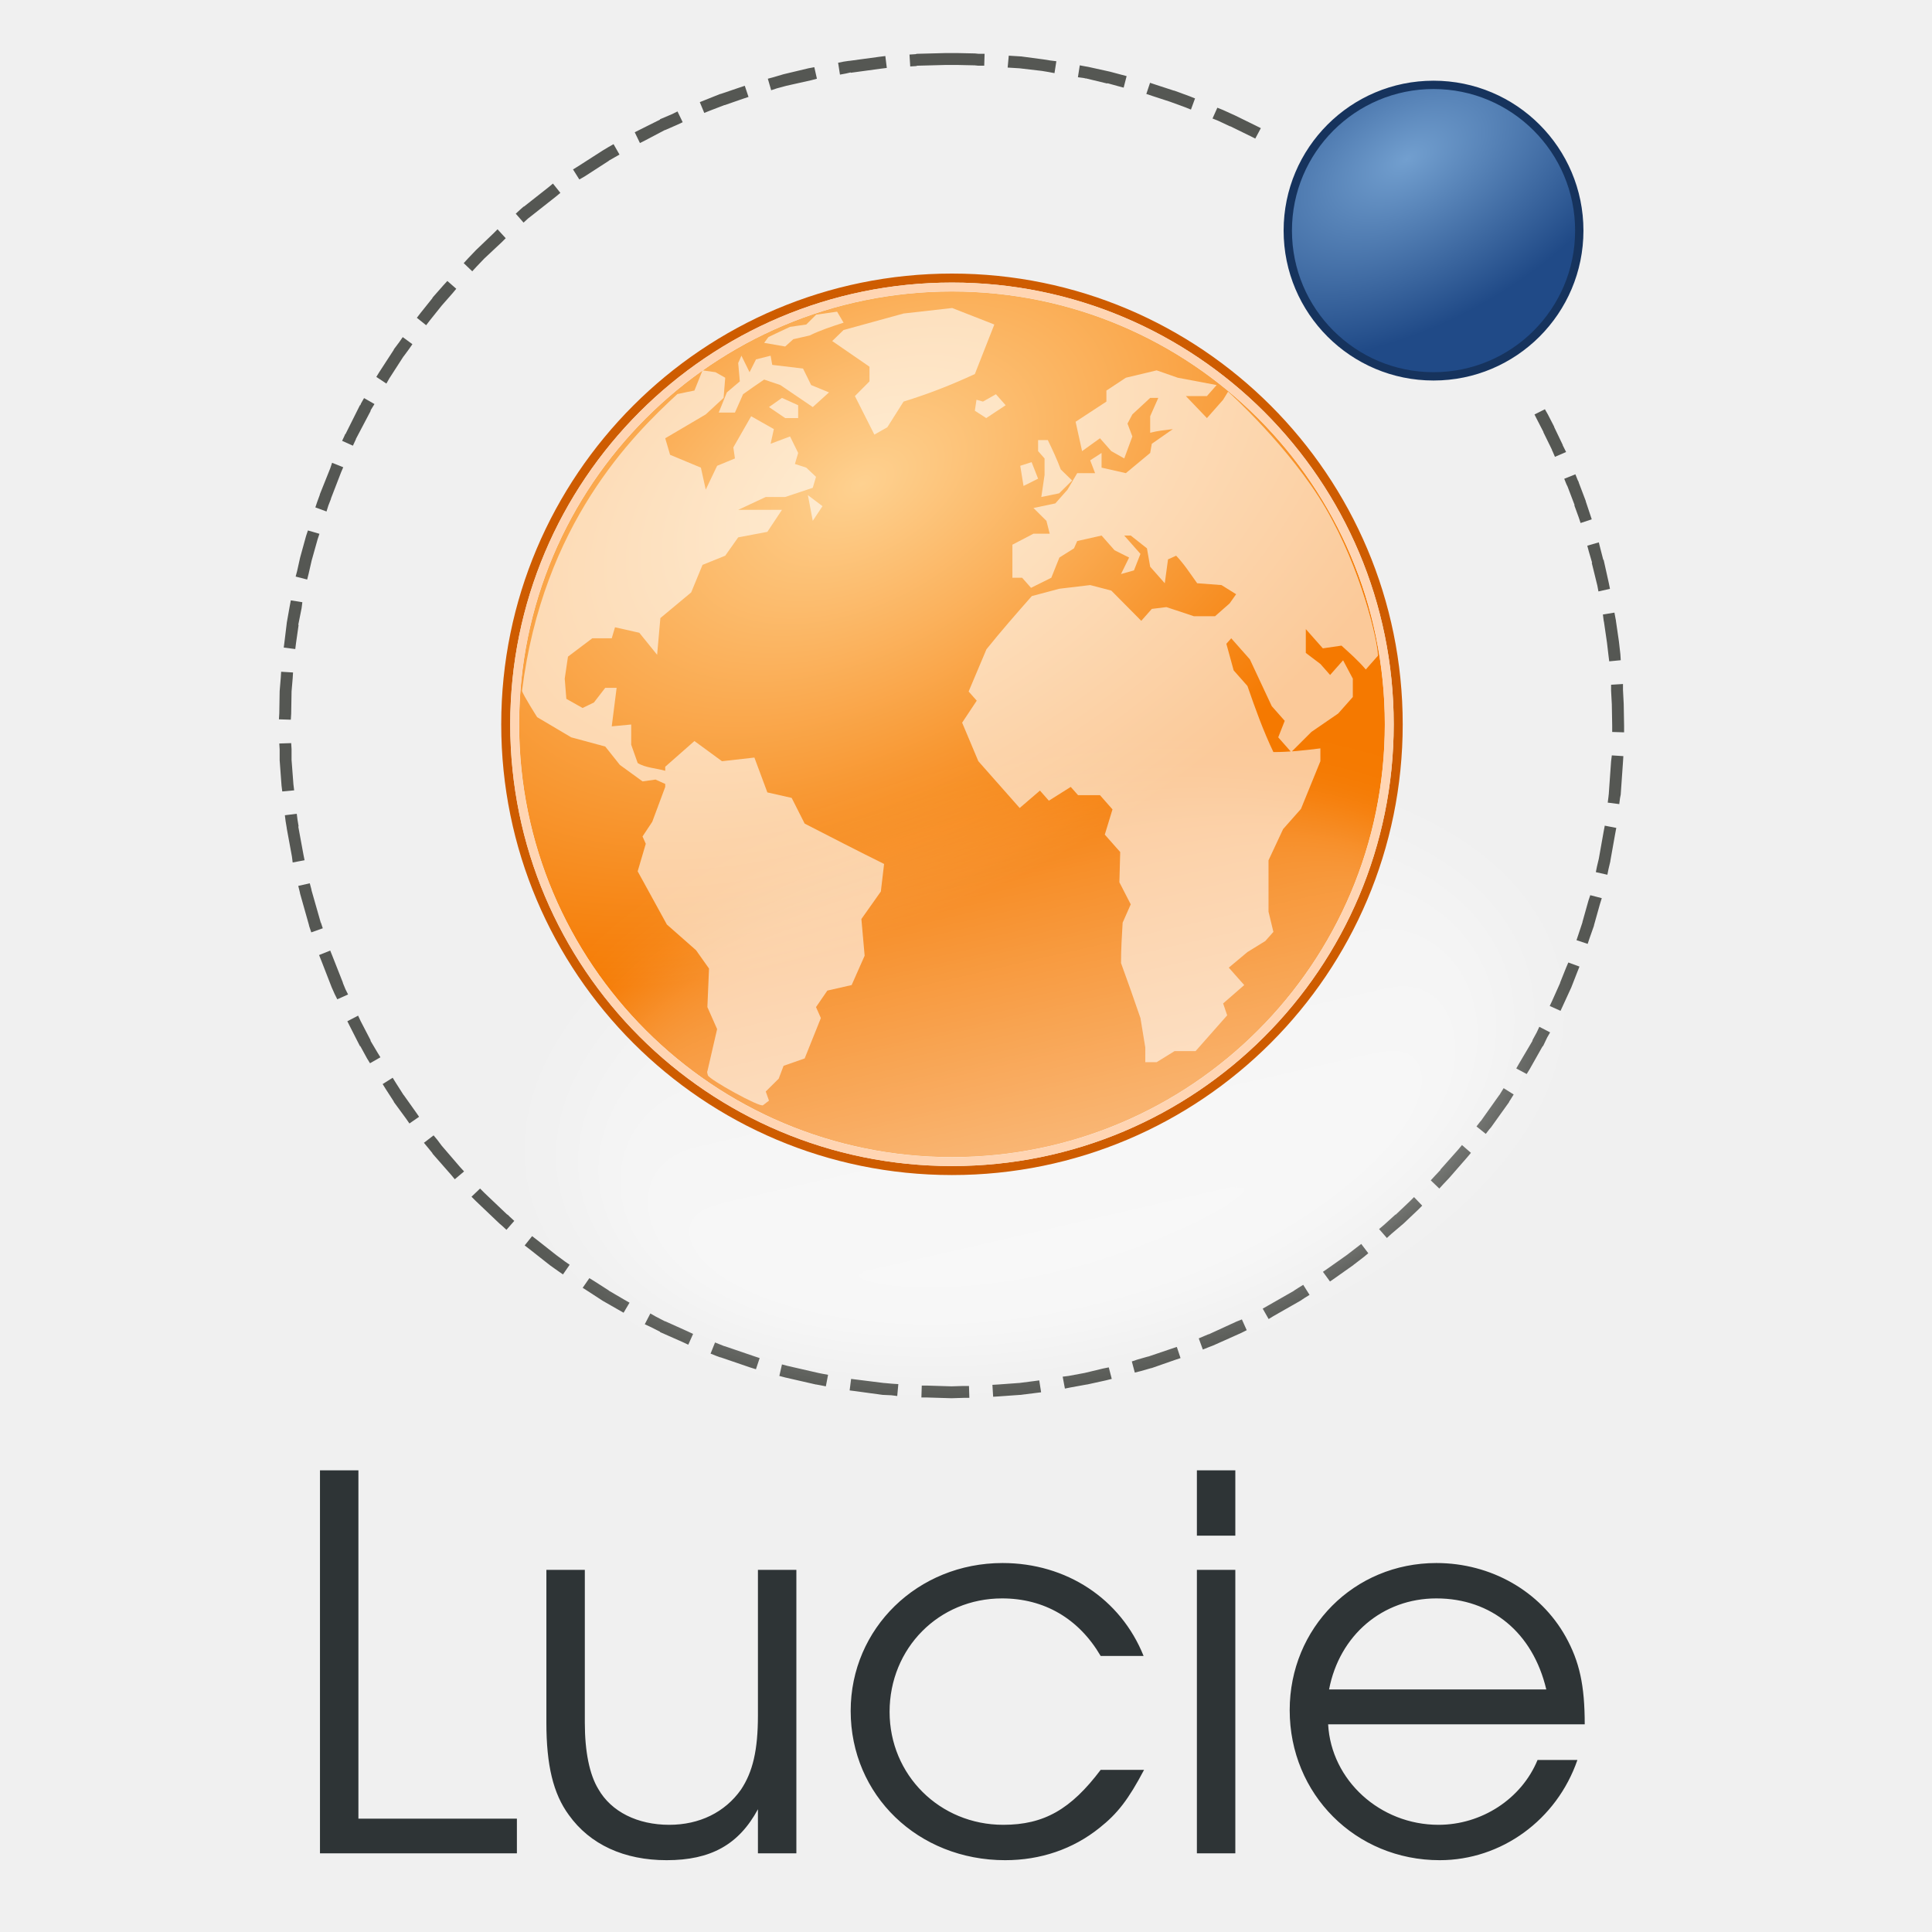
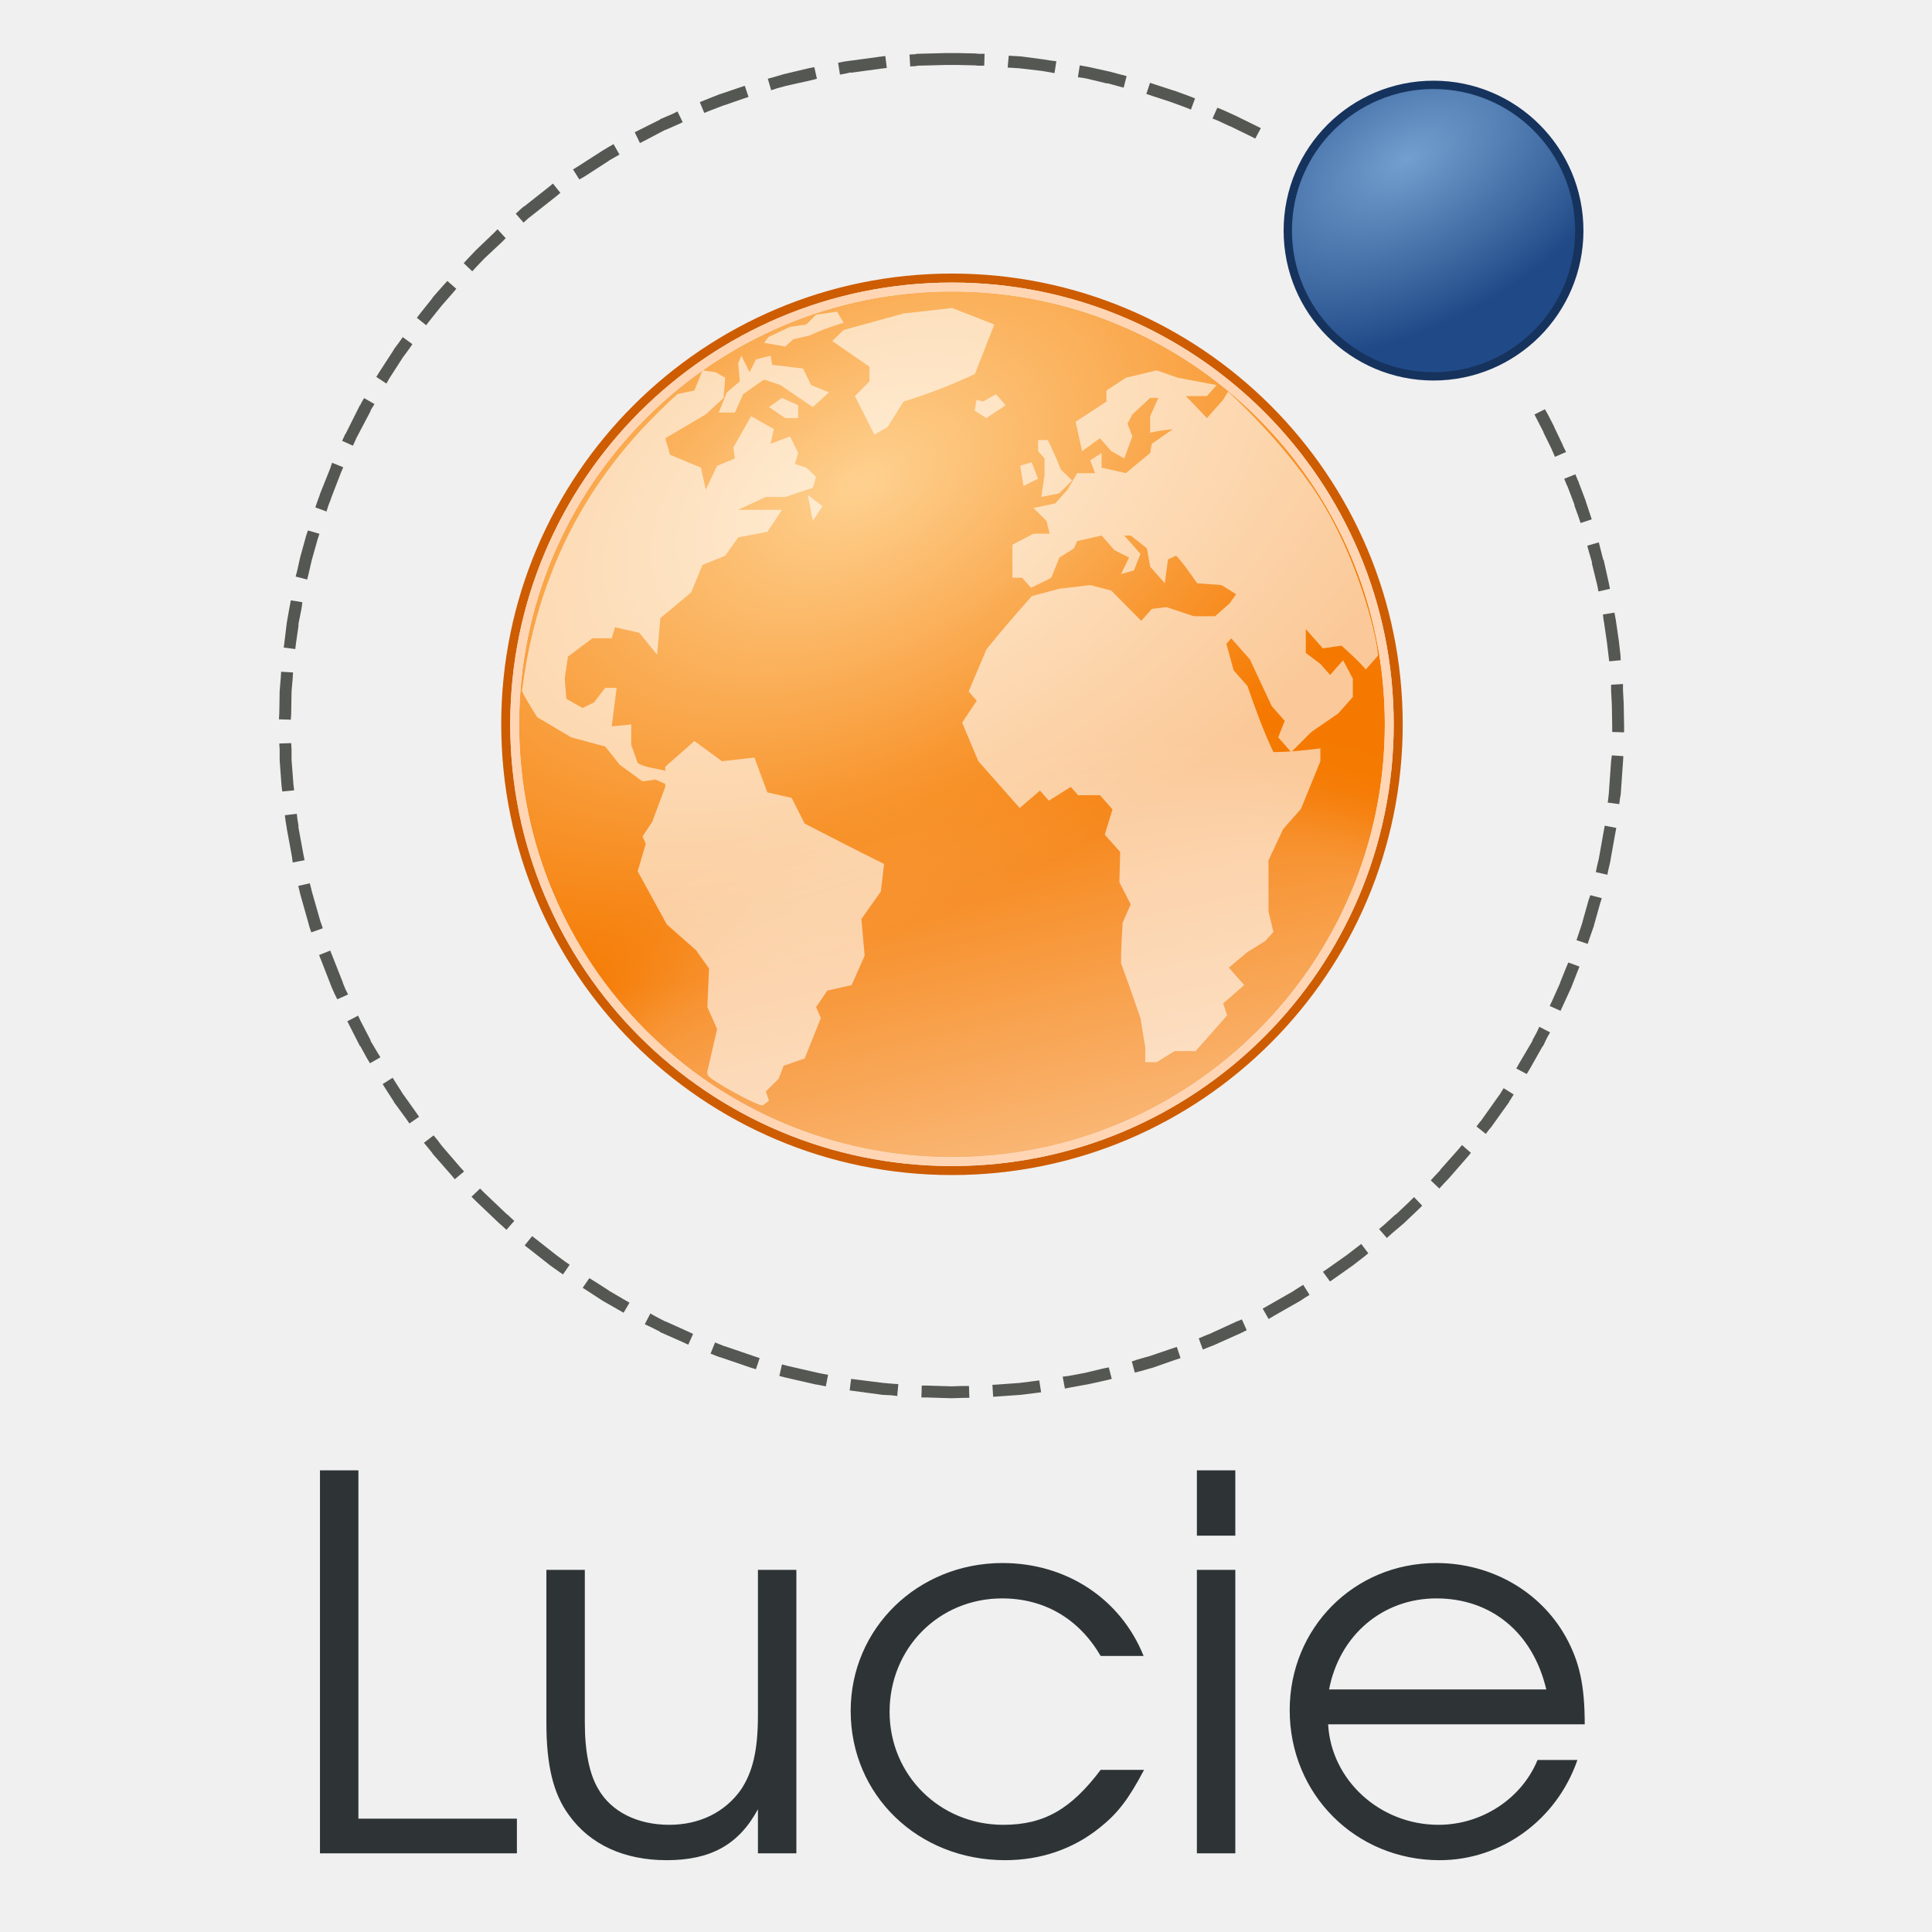
<svg xmlns="http://www.w3.org/2000/svg" xmlns:xlink="http://www.w3.org/1999/xlink" width="128" height="128" id="svg2" version="1.0">
  <defs id="defs4">
    <linearGradient id="linearGradient5967">
      <stop style="stop-color:#729fcf;stop-opacity:1" offset="0" id="stop5969" />
      <stop style="stop-color:#204a87;stop-opacity:1" offset="1" id="stop5971" />
    </linearGradient>
    <linearGradient id="linearGradient5908">
      <stop style="stop-color:#ffffff;stop-opacity:1;" offset="0" id="stop5910" />
      <stop style="stop-color:#ffffff;stop-opacity:0;" offset="1" id="stop5912" />
    </linearGradient>
    <linearGradient id="linearGradient5758">
      <stop style="stop-color:#fed190;stop-opacity:1" offset="0" id="stop5760" />
      <stop style="stop-color:#f57900;stop-opacity:1" offset="1" id="stop5762" />
    </linearGradient>
    <radialGradient xlink:href="#linearGradient5758" id="radialGradient5768" gradientUnits="userSpaceOnUse" cx="52.289" cy="34.315" fx="52.289" fy="34.315" r="49.566" />
    <filter id="filter5952" x="-0.097" width="1.194" y="-0.157" height="1.315">
      <feGaussianBlur stdDeviation="4.16" id="feGaussianBlur5954" />
    </filter>
    <linearGradient id="linearGradient3962">
      <stop id="stop3964" offset="0" style="stop-color: rgb(211, 233, 255); stop-opacity: 1;" />
      <stop id="stop4134" offset="0.155" style="stop-color: rgb(211, 233, 255); stop-opacity: 1;" />
      <stop id="stop4346" offset="0.75" style="stop-color: rgb(64, 116, 174); stop-opacity: 1;" />
      <stop id="stop3966" offset="1" style="stop-color: rgb(54, 72, 108); stop-opacity: 1;" />
    </linearGradient>
    <linearGradient id="linearGradient4126">
      <stop id="stop4128" offset="0" style="stop-color: rgb(255, 255, 255); stop-opacity: 1;" />
      <stop id="stop4130" offset="1" style="stop-color: rgb(255, 255, 255); stop-opacity: 0.165;" />
    </linearGradient>
    <radialGradient xlink:href="#linearGradient5967" id="radialGradient6578" gradientUnits="userSpaceOnUse" gradientTransform="matrix(1.696058,-0.9792199,0.5605681,0.9709323,-89.03906,108.361)" cx="110" cy="22.25" fx="110" fy="22.25" r="12.25" />
    <radialGradient xlink:href="#linearGradient5758" id="radialGradient6580" gradientUnits="userSpaceOnUse" gradientTransform="matrix(1.392811,-0.80414,0.4858968,0.8415981,-37.21335,47.48352)" cx="52.289" cy="34.315" fx="52.289" fy="34.315" r="49.566" />
    <linearGradient xlink:href="#linearGradient5908" id="linearGradient6582" gradientUnits="userSpaceOnUse" x1="63.728" y1="118.332" x2="63.728" y2="68.049" />
+     <mask maskUnits="userSpaceOnUse" id="mask3237">
+       <path style="fill:#ffffff;fill-opacity:1;stroke:none;stroke-width:1;stroke-linecap:square;stroke-linejoin:miter;stroke-miterlimit:4;stroke-dasharray:none;stroke-dashoffset:0;stroke-opacity:1" id="path3239" d="M 112.204,61.821 A 49.566,49.566 0 1 1 13.072,61.821 A 49.566,49.566 0 1 1 112.204,61.821 z" transform="matrix(0.9452594,0.2174119,-0.2174119,0.9452594,16.19473,-6.614203)" />
+     </mask>
  </defs>
  <g id="layer1">
    <g id="g6553" transform="matrix(0.7358022,0,0,0.7358022,15.91916,0.192976)">
      <g transform="matrix(1.071278,0,0,1.071278,-5.861148,-8.842033)" id="g5752">
        <path id="path4965" d="M 62.344,12.531 L 62.219,12.562 L 61.719,12.594 L 61.781,13.594 L 62.281,13.562 L 62.375,13.531 L 62.406,13.531 L 64.75,13.469 L 65.25,13.469 L 65.75,13.469 L 67.156,13.5 L 67.188,13.5 L 67.5,13.531 L 68,13.531 L 68.031,12.531 L 67.531,12.531 L 67.219,12.5 L 67.188,12.5 L 65.75,12.469 L 65.25,12.469 L 64.75,12.469 L 62.344,12.531 z M 69.969,13.688 L 70.469,13.719 L 70.969,13.75 L 72.844,13.969 L 73.406,14.062 L 73.906,14.156 L 74.062,13.156 L 73.562,13.094 L 72.969,13 L 71.094,12.75 L 71.062,12.75 L 70.562,12.719 L 70.062,12.688 L 69.969,13.688 z M 59.188,12.781 L 56.656,13.125 L 56.625,13.125 L 56.188,13.188 L 55.719,13.281 L 55.875,14.281 L 56.375,14.188 L 56.781,14.094 L 56.781,14.125 L 59.312,13.781 L 59.812,13.719 L 59.688,12.719 L 59.188,12.781 z M 75.875,14.5 L 76.344,14.562 L 76.5,14.594 L 76.531,14.625 L 76.531,14.594 L 78.344,15.031 L 78.344,15 L 79.25,15.25 L 79.719,15.375 L 79.969,14.406 L 79.5,14.281 L 78.562,14.031 L 76.719,13.625 L 76.531,13.594 L 76.031,13.5 L 75.875,14.5 z M 53.219,13.75 L 51.125,14.25 L 50.281,14.5 L 49.812,14.625 L 50.094,15.594 L 50.562,15.438 L 51.375,15.219 L 53.469,14.75 L 53.938,14.625 L 53.719,13.656 L 53.219,13.75 z M 81.625,15.906 L 82.094,16.062 L 83.625,16.562 L 84.906,17.031 L 85.375,17.219 L 85.719,16.281 L 85.25,16.094 L 83.969,15.625 L 83.938,15.625 L 82.406,15.125 L 81.938,14.969 L 81.625,15.906 z M 47.406,15.375 L 45.844,15.906 L 45.812,15.906 L 44.562,16.406 L 44.094,16.594 L 44.469,17.5 L 44.938,17.312 L 46.156,16.844 L 46.188,16.844 L 47.719,16.312 L 48.188,16.156 L 47.875,15.219 L 47.406,15.375 z M 87.188,17.969 L 87.656,18.156 L 88.656,18.625 L 88.688,18.625 L 90.281,19.406 L 90.312,19.406 L 90.344,19.438 L 90.781,19.656 L 91.25,18.781 L 90.812,18.562 L 90.75,18.531 L 89.094,17.719 L 88.062,17.25 L 87.594,17.062 L 87.188,17.969 z M 41.781,17.594 L 40.75,18.031 L 40.75,18.062 L 39.062,18.906 L 38.625,19.125 L 39.062,20.031 L 39.5,19.812 L 41.156,18.938 L 41.188,18.938 L 42.188,18.5 L 42.656,18.281 L 42.219,17.375 L 41.781,17.594 z M 36.406,20.375 L 35.938,20.656 L 33.844,22 L 33.438,22.25 L 33.969,23.094 L 34.406,22.844 L 36.438,21.531 L 36.469,21.5 L 36.906,21.25 L 37.344,21 L 36.844,20.125 L 36.406,20.375 z M 31.375,23.75 L 29.312,25.375 L 29.281,25.375 L 29,25.625 L 28.625,25.969 L 29.281,26.719 L 29.656,26.375 L 29.938,26.156 L 32,24.531 L 32.375,24.219 L 31.75,23.438 L 31.375,23.75 z M 26.75,27.625 L 25.281,29.031 L 24.594,29.75 L 24.25,30.125 L 24.969,30.812 L 25.312,30.438 L 25.969,29.75 L 26,29.719 L 27.438,28.375 L 27.781,28.031 L 27.094,27.281 L 26.75,27.625 z M 22.531,32 L 21.625,33.031 L 21.625,33.062 L 20.625,34.312 L 20.312,34.719 L 21.094,35.344 L 21.406,34.938 L 22.406,33.688 L 23.312,32.656 L 23.625,32.281 L 22.875,31.625 L 22.531,32 z M 18.844,36.75 L 18.375,37.375 L 18.375,37.406 L 17.156,39.281 L 16.906,39.688 L 17.75,40.25 L 18,39.812 L 19.188,37.969 L 19.219,37.938 L 19.656,37.344 L 19.938,36.938 L 19.125,36.344 L 18.844,36.75 z M 15.625,41.906 L 15.562,42.062 L 15.531,42.062 L 14.312,44.5 L 14.281,44.5 L 14.25,44.594 L 14.031,45.062 L 14.938,45.469 L 15.156,45 L 15.188,44.938 L 15.188,44.906 L 16.438,42.531 L 16.406,42.531 L 16.5,42.375 L 16.75,41.969 L 15.875,41.469 L 15.625,41.906 z M 114.25,42.844 L 114.469,43.281 L 115,44.312 L 115,44.344 L 115.719,45.812 L 115.719,45.844 L 115.781,45.969 L 115.969,46.406 L 116.906,46 L 116.688,45.562 L 116.625,45.438 L 116.625,45.406 L 115.906,43.906 L 115.906,43.875 L 115.375,42.844 L 115.125,42.406 L 114.25,42.844 z M 13.031,47.375 L 12.156,49.562 L 12.156,49.594 L 11.938,50.188 L 11.781,50.656 L 12.719,51 L 12.875,50.5 L 13.094,49.938 L 13.094,49.906 L 13.938,47.719 L 14.125,47.281 L 13.188,46.906 L 13.031,47.375 z M 116.75,48.25 L 116.938,48.719 L 117.031,48.906 L 117.625,50.469 L 117.594,50.469 L 117.969,51.5 L 118.125,51.969 L 119.062,51.656 L 118.906,51.188 L 118.562,50.156 L 118.562,50.125 L 117.969,48.562 L 117.969,48.531 L 117.875,48.344 L 117.688,47.875 L 116.75,48.25 z M 11,53.062 L 10.5,54.875 L 10.25,56 L 10.125,56.469 L 11.094,56.719 L 11.219,56.219 L 11.469,55.125 L 11.969,53.344 L 12.125,52.875 L 11.156,52.594 L 11,53.062 z M 118.688,53.875 L 118.812,54.344 L 119.094,55.312 L 119.062,55.312 L 119.469,56.969 L 119.531,57.219 L 119.625,57.719 L 120.594,57.5 L 120.5,57.031 L 120.438,56.75 L 120.062,55.062 L 120.031,55.062 L 119.781,54.094 L 119.656,53.594 L 118.688,53.875 z M 9.625,58.969 L 9.375,60.375 L 9.375,60.406 L 9.188,61.938 L 9.125,62.438 L 10.094,62.562 L 10.156,62.062 L 10.375,60.531 L 10.344,60.531 L 10.625,59.125 L 10.688,58.625 L 9.719,58.469 L 9.625,58.969 z M 120,59.656 L 120.062,60.156 L 120.094,60.312 L 120.344,62.031 L 120.469,63.094 L 120.531,63.594 L 121.5,63.5 L 121.469,63 L 121.344,61.906 L 121.094,60.188 L 121.094,60.156 L 121.062,60 L 120.969,59.5 L 120,59.656 z M 8.875,64.969 L 8.781,66.094 L 8.75,67.969 L 8.719,68.469 L 9.719,68.5 L 9.75,68 L 9.781,66.156 L 9.781,66.125 L 9.875,65.031 L 9.906,64.531 L 8.906,64.469 L 8.875,64.969 z M 120.688,65.562 L 120.688,66.062 L 120.75,67.219 L 120.75,67.25 L 120.781,69 L 120.781,69.031 L 120.781,69.531 L 121.781,69.562 L 121.781,69.062 L 121.781,69 L 121.75,67.219 L 121.75,67.188 L 121.688,66 L 121.688,65.5 L 120.688,65.562 z M 8.75,70.5 L 8.781,71 L 8.781,71.906 L 8.938,74.031 L 9,74.531 L 10,74.438 L 9.938,73.938 L 9.781,71.875 L 9.781,71.844 L 9.781,70.969 L 9.75,70.469 L 8.75,70.5 z M 120.688,72 L 120.5,74.656 L 120.5,74.688 L 120.469,74.969 L 120.406,75.469 L 121.375,75.594 L 121.438,75.094 L 121.5,74.781 L 121.5,74.75 L 121.688,72.062 L 121.719,71.562 L 120.75,71.5 L 120.688,72 z M 9.219,76.531 L 9.281,77.031 L 9.375,77.594 L 9.375,77.625 L 9.812,80 L 9.875,80.5 L 10.875,80.312 L 10.781,79.844 L 10.344,77.469 L 10.375,77.469 L 10.281,76.906 L 10.219,76.406 L 9.219,76.531 z M 120.062,77.906 L 119.656,80.188 L 119.5,80.844 L 119.406,81.312 L 120.375,81.531 L 120.469,81.062 L 120.625,80.406 L 120.625,80.375 L 121.031,78.094 L 121.125,77.594 L 120.156,77.406 L 120.062,77.906 z M 10.344,82.469 L 10.469,82.969 L 10.5,83.125 L 11.25,85.781 L 11.25,85.812 L 11.281,85.906 L 11.438,86.375 L 12.406,86.031 L 12.25,85.562 L 12.219,85.531 L 12.219,85.5 L 11.469,82.875 L 11.438,82.719 L 11.312,82.25 L 10.344,82.469 z M 118.781,83.719 L 118.281,85.5 L 118.281,85.531 L 117.938,86.562 L 117.781,87.031 L 118.719,87.344 L 118.875,86.875 L 119.25,85.812 L 119.25,85.781 L 119.75,84 L 119.906,83.5 L 118.938,83.25 L 118.781,83.719 z M 12.094,88.281 L 12.281,88.75 L 13.156,91 L 13.406,91.562 L 13.625,92 L 14.531,91.594 L 14.312,91.156 L 14.094,90.625 L 14.094,90.594 L 13.219,88.375 L 13.031,87.906 L 12.094,88.281 z M 116.906,89.344 L 116.406,90.594 L 116.406,90.625 L 115.75,92.094 L 115.531,92.562 L 116.438,92.969 L 116.656,92.5 L 117.344,91 L 117.844,89.719 L 118.031,89.25 L 117.094,88.906 L 116.906,89.344 z M 14.469,93.844 L 14.688,94.281 L 15.531,95.938 L 15.562,95.938 L 16.125,96.969 L 16.375,97.375 L 17.25,96.875 L 17,96.469 L 16.406,95.469 L 16.438,95.469 L 15.594,93.844 L 15.375,93.375 L 14.469,93.844 z M 114.438,94.781 L 114.062,95.469 L 114.094,95.469 L 112.969,97.375 L 112.719,97.812 L 113.594,98.281 L 113.844,97.875 L 114.938,95.938 L 114.969,95.938 L 115.312,95.219 L 115.562,94.781 L 114.656,94.312 L 114.438,94.781 z M 17.438,99.125 L 17.688,99.531 L 18.375,100.594 L 18.375,100.625 L 19.406,102.031 L 19.688,102.438 L 20.5,101.875 L 20.219,101.469 L 19.219,100.062 L 19.188,100.031 L 18.531,99 L 18.281,98.594 L 17.438,99.125 z M 111.406,99.875 L 111.312,100.031 L 111.281,100.062 L 109.75,102.219 L 109.688,102.281 L 109.375,102.688 L 110.156,103.312 L 110.469,102.906 L 110.531,102.844 L 110.531,102.812 L 110.562,102.812 L 112.125,100.625 L 112.125,100.594 L 112.25,100.406 L 112.5,100 L 111.656,99.469 L 111.406,99.875 z M 20.906,104.062 L 21.219,104.438 L 21.625,104.938 L 21.625,104.969 L 23.188,106.75 L 23.5,107.125 L 24.281,106.469 L 23.938,106.094 L 22.406,104.312 L 22.031,103.812 L 21.719,103.438 L 20.906,104.062 z M 107.844,104.625 L 106.344,106.312 L 106.344,106.344 L 105.875,106.844 L 105.531,107.219 L 106.25,107.906 L 106.594,107.531 L 107.094,107 L 108.594,105.281 L 108.906,104.906 L 108.156,104.25 L 107.844,104.625 z M 24.906,108.594 L 25.25,108.938 L 25.281,108.969 L 27.25,110.844 L 27.469,111.031 L 27.844,111.375 L 28.5,110.625 L 28.125,110.281 L 27.938,110.094 L 27.906,110.094 L 26,108.281 L 25.969,108.25 L 25.625,107.906 L 24.906,108.594 z M 103.781,108.969 L 102.594,110.094 L 102.562,110.094 L 101.594,110.969 L 101.188,111.312 L 101.844,112.062 L 102.219,111.719 L 103.25,110.844 L 104.469,109.688 L 104.812,109.344 L 104.125,108.625 L 103.781,108.969 z M 29.375,112.688 L 29.781,113 L 31.406,114.281 L 31.438,114.281 L 31.438,114.312 L 32.188,114.844 L 32.594,115.125 L 33.156,114.312 L 32.75,114.031 L 32.031,113.5 L 30.406,112.219 L 30,111.906 L 29.375,112.688 z M 99.281,112.875 L 98.469,113.5 L 96.875,114.625 L 96.469,114.906 L 97.062,115.719 L 97.469,115.438 L 99.062,114.312 L 99.062,114.281 L 99.094,114.281 L 99.906,113.656 L 100.281,113.344 L 99.688,112.562 L 99.281,112.875 z M 34.25,116.25 L 34.688,116.531 L 35.938,117.344 L 37.25,118.094 L 37.688,118.344 L 38.188,117.5 L 37.75,117.25 L 36.469,116.5 L 36.438,116.469 L 35.219,115.688 L 34.812,115.438 L 34.25,116.25 z M 94.406,116.25 L 94.062,116.469 L 94.031,116.5 L 91.844,117.75 L 91.406,118 L 91.906,118.875 L 92.312,118.625 L 94.562,117.344 L 94.938,117.094 L 95.344,116.844 L 94.812,116 L 94.406,116.25 z M 39.469,119.312 L 39.938,119.531 L 40.75,119.938 L 40.75,119.969 L 42.656,120.812 L 43.125,121.031 L 43.531,120.125 L 43.062,119.906 L 41.188,119.062 L 41.156,119.062 L 40.375,118.656 L 39.938,118.406 L 39.469,119.312 z M 89.188,119.094 L 86.875,120.156 L 86.844,120.156 L 86.469,120.312 L 86.031,120.5 L 86.375,121.438 L 86.844,121.25 L 87.25,121.094 L 89.625,120.031 L 90.062,119.812 L 89.656,118.906 L 89.188,119.094 z M 45,121.781 L 45.469,121.969 L 45.812,122.094 L 45.844,122.094 L 48.312,122.938 L 48.812,123.094 L 49.125,122.156 L 48.656,122 L 46.188,121.156 L 46.156,121.156 L 45.844,121.031 L 45.375,120.844 L 45,121.781 z M 83.719,121.375 L 81.781,122.031 L 81.75,122.031 L 80.875,122.281 L 80.406,122.438 L 80.656,123.375 L 81.156,123.25 L 82.031,123 L 82.062,123 L 84.031,122.312 L 84.5,122.156 L 84.188,121.219 L 83.719,121.375 z M 50.781,123.656 L 51.25,123.781 L 53.844,124.375 L 53.875,124.375 L 54.219,124.438 L 54.688,124.531 L 54.875,123.562 L 54.375,123.469 L 54.062,123.406 L 51.469,122.812 L 51,122.688 L 50.781,123.656 z M 78,123.031 L 76.438,123.406 L 75.094,123.656 L 74.594,123.719 L 74.781,124.719 L 75.25,124.625 L 76.625,124.375 L 76.656,124.375 L 78.219,124.031 L 78.719,123.906 L 78.469,122.938 L 78,123.031 z M 56.688,124.875 L 57.188,124.938 L 59.469,125.25 L 59.5,125.25 L 60.188,125.281 L 60.688,125.344 L 60.781,124.344 L 60.281,124.312 L 59.594,124.25 L 59.562,124.25 L 57.312,123.969 L 56.812,123.906 L 56.688,124.875 z M 72.156,124.094 L 70.938,124.25 L 70.906,124.25 L 69.188,124.375 L 68.688,124.406 L 68.75,125.406 L 69.25,125.375 L 71,125.25 L 71.031,125.25 L 72.281,125.094 L 72.781,125.031 L 72.625,124.031 L 72.156,124.094 z M 62.719,125.469 L 63.219,125.469 L 65.25,125.531 L 66.25,125.5 L 66.75,125.5 L 66.719,124.5 L 66.219,124.5 L 65.25,124.531 L 63.25,124.469 L 62.75,124.469 L 62.719,125.469 z" style="opacity:1;fill:#555753;fill-opacity:1;stroke:none;stroke-width:1;stroke-linecap:square;stroke-linejoin:miter;stroke-miterlimit:4;stroke-dasharray:3, 3;stroke-dashoffset:0;stroke-opacity:1" />
        <path style="opacity:1;fill:url(#radialGradient6578);fill-opacity:1;stroke:#16335d;stroke-width:0.7;stroke-linecap:square;stroke-linejoin:miter;stroke-miterlimit:4;stroke-dasharray:none;stroke-dashoffset:0;stroke-opacity:1" id="path5737" d="M 124.5,28.25 A 12.25,12.25 0 1 1 100,28.25 A 12.25,12.25 0 1 1 124.5,28.25 z" transform="translate(-6.485599,-0.8584886)" />
      </g>
      <g transform="matrix(0.8106335,0,0,0.8106335,4.955092,10.78629)" id="g6524">
        <path style="fill:url(#radialGradient6580);fill-opacity:1;stroke:none;stroke-width:1;stroke-linecap:square;stroke-linejoin:miter;stroke-miterlimit:4;stroke-dasharray:none;stroke-dashoffset:0;stroke-opacity:1" id="path5786" d="M 112.204,61.821 A 49.566,49.566 0 1 1 13.072,61.821 A 49.566,49.566 0 1 1 112.204,61.821 z" transform="matrix(0.9699399,0,0,0.9699399,12.18414,6.859979)" />
        <g id="g6500" transform="matrix(2.521548,0,0,2.521548,108.6737,-55.74722)" style="opacity:0.6;fill:#ffffff;fill-opacity:1">
          <path d="M 4.592,45.588 C 4.592,45.846 4.592,45.588 4.592,45.588 L 4.057,46.194 C 3.729,45.807 3.36,45.482 2.986,45.143 L 2.165,45.263 L 1.415,44.415 L 1.415,45.465 L 2.058,45.951 L 2.485,46.436 L 3.057,45.789 C 3.201,46.059 3.343,46.328 3.486,46.598 L 3.486,47.406 L 2.842,48.133 L 1.664,48.942 L 0.772,49.832 L 0.2,49.183 L 0.486,48.456 L -0.085,47.81 L -1.049,45.749 L -1.87,44.82 L -2.085,45.062 L -1.763,46.234 L -1.156,46.921 C -0.81,47.921 -0.468,48.876 -0.013,49.832 C 0.692,49.832 1.357,49.757 2.057,49.669 L 2.057,50.235 L 1.201,52.336 L 0.415,53.225 L -0.228,54.6 C -0.228,55.354 -0.228,56.108 -0.228,56.862 L -0.013,57.753 L -0.37,58.156 L -1.156,58.641 L -1.978,59.328 L -1.298,60.096 L -2.227,60.905 L -2.049,61.429 L -3.442,63.006 L -4.369,63.006 L -5.155,63.492 L -5.656,63.492 L -5.656,62.845 L -5.869,61.55 C -6.145,60.738 -6.433,59.932 -6.725,59.127 C -6.725,58.532 -6.69,57.943 -6.654,57.348 L -6.297,56.54 L -6.797,55.569 L -6.761,54.236 L -7.44,53.468 L -7.101,52.357 L -7.653,51.73 L -8.618,51.73 L -8.94,51.367 L -9.904,51.974 L -10.296,51.528 L -11.189,52.296 C -11.795,51.609 -12.403,50.922 -13.01,50.235 L -13.724,48.537 L -13.081,47.568 L -13.438,47.164 L -12.653,45.304 C -12.008,44.502 -11.335,43.732 -10.654,42.96 L -9.439,42.637 L -8.083,42.476 L -7.154,42.718 L -5.833,44.051 L -5.369,43.526 L -4.727,43.446 L -3.513,43.849 L -2.584,43.849 L -1.941,43.283 L -1.655,42.879 L -2.299,42.476 L -3.371,42.395 C -3.668,41.983 -3.944,41.549 -4.297,41.182 L -4.655,41.344 L -4.798,42.395 L -5.441,41.668 L -5.583,40.858 L -6.297,40.294 L -6.584,40.294 L -5.869,41.102 L -6.155,41.829 L -6.726,41.99 L -6.369,41.263 L -7.012,40.941 L -7.582,40.294 L -8.655,40.536 L -8.797,40.858 L -9.44,41.263 L -9.796,42.153 L -10.689,42.597 L -11.082,42.153 L -11.51,42.153 L -11.51,40.697 L -10.581,40.212 L -9.867,40.212 L -10.011,39.647 L -10.581,39.081 L -9.618,38.878 L -9.083,38.273 L -8.655,37.545 L -7.868,37.545 L -8.083,36.98 L -7.582,36.656 L -7.582,37.303 L -6.512,37.545 L -5.441,36.656 L -5.369,36.252 L -4.442,35.606 C -4.777,35.647 -5.113,35.678 -5.441,35.767 L -5.441,35.039 L -5.084,34.231 L -5.441,34.231 L -6.226,34.958 L -6.44,35.362 L -6.226,35.929 L -6.583,36.898 L -7.154,36.575 L -7.653,36.009 L -8.44,36.575 L -8.726,35.282 L -7.369,34.393 L -7.369,33.908 L -6.512,33.342 L -5.155,33.018 L -4.226,33.342 L -2.513,33.665 L -2.941,34.15 L -3.869,34.15 L -2.941,35.12 L -2.227,34.312 L -2.01,33.957 C -2.01,33.957 0.728,36.41 2.292,39.095 C 3.857,41.78 4.592,44.945 4.592,45.588 z" id="path4144" style="fill:#ffffff;fill-opacity:1;fill-rule:nonzero;stroke-miterlimit:4" />
          <path d="M -13.092,34.312 L -13.164,34.796 L -12.663,35.12 L -11.807,34.554 L -12.235,34.069 L -12.807,34.393 L -13.091,34.312" id="path4152" style="fill:#ffffff;fill-opacity:1;fill-rule:nonzero;stroke-miterlimit:4" />
          <path d="M -12.306,30.998 L -14.163,30.271 L -16.304,30.513 L -18.947,31.24 L -19.447,31.726 L -17.805,32.857 L -17.805,33.503 L -18.448,34.15 L -17.59,35.848 L -17.02,35.524 L -16.304,34.393 C -15.201,34.052 -14.212,33.665 -13.164,33.18 L -12.306,30.998" id="path4160" style="fill:#ffffff;fill-opacity:1;fill-rule:nonzero;stroke-miterlimit:4" />
          <path d="M -10.378,37.788 L -10.664,37.06 L -11.164,37.222 L -11.02,38.11 L -10.378,37.788" id="path4168" style="fill:#ffffff;fill-opacity:1;fill-rule:nonzero;stroke-miterlimit:4" />
          <path d="M -10.093,37.625 L -10.236,38.596 L -9.45,38.434 L -8.879,37.869 L -9.379,37.383 C -9.547,36.936 -9.74,36.519 -9.95,36.09 L -10.378,36.09 L -10.378,36.575 L -10.093,36.898 L -10.093,37.625" id="path4176" style="fill:#ffffff;fill-opacity:1;fill-rule:nonzero;stroke-miterlimit:4" />
          <path d="M -20.661,52.983 L -21.233,51.851 L -22.304,51.609 L -22.875,50.074 L -24.303,50.235 L -25.517,49.346 L -26.803,50.478 L -26.803,50.656 C -27.192,50.544 -27.67,50.528 -28.016,50.315 L -28.302,49.508 L -28.302,48.618 L -29.159,48.699 C -29.087,48.133 -29.016,47.568 -28.944,47.002 L -29.445,47.002 L -29.944,47.648 L -30.444,47.89 L -31.159,47.487 L -31.23,46.598 L -31.087,45.628 L -30.016,44.82 L -29.159,44.82 L -29.016,44.335 L -27.945,44.576 L -27.16,45.547 L -27.017,43.93 L -25.66,42.799 L -25.16,41.586 L -24.16,41.182 L -23.589,40.374 L -22.304,40.131 L -21.661,39.162 C -22.304,39.162 -22.946,39.162 -23.589,39.162 L -22.375,38.596 L -21.519,38.596 L -20.304,38.191 L -20.161,37.708 L -20.59,37.303 L -21.09,37.141 L -20.947,36.656 L -21.304,35.929 L -22.161,36.251 L -22.018,35.605 L -23.018,35.039 L -23.803,36.412 L -23.732,36.898 L -24.517,37.222 L -25.018,38.272 L -25.232,37.303 L -26.589,36.737 L -26.803,36.009 L -25.018,34.958 L -24.232,34.231 L -24.16,33.342 L -24.589,33.099 L -25.16,33.018 L -25.517,33.907 C -25.517,33.907 -26.114,34.025 -26.268,34.062 C -28.228,35.869 -32.191,39.77 -33.111,47.134 C -33.075,47.305 -32.444,48.295 -32.444,48.295 L -30.944,49.183 L -29.445,49.588 L -28.802,50.397 L -27.802,51.124 L -27.231,51.043 L -26.803,51.236 L -26.803,51.367 L -27.374,52.902 L -27.803,53.549 L -27.66,53.873 L -28.017,55.084 L -26.731,57.428 L -25.446,58.56 L -24.874,59.368 L -24.946,61.066 L -24.517,62.035 L -24.946,63.894 C -24.946,63.894 -24.98,63.883 -24.925,64.069 C -24.87,64.255 -22.637,65.494 -22.495,65.389 C -22.354,65.281 -22.233,65.187 -22.233,65.187 L -22.375,64.784 L -21.804,64.218 L -21.59,63.652 L -20.661,63.328 L -19.947,61.549 L -20.161,61.066 L -19.662,60.339 L -18.591,60.095 L -18.019,58.802 L -18.162,57.186 L -17.305,55.974 L -17.162,54.761 C -18.335,54.18 -19.497,53.581 -20.661,52.983" id="path4184" style="fill:#ffffff;fill-opacity:1;fill-rule:nonzero;stroke-miterlimit:4" />
          <path d="M -22.232,34.635 L -21.519,35.12 L -20.947,35.12 L -20.947,34.554 L -21.661,34.231 L -22.232,34.635" id="path4192" style="fill:#ffffff;fill-opacity:1;fill-rule:nonzero;stroke-miterlimit:4" />
          <path d="M -24.089,33.989 L -24.446,34.877 L -23.732,34.877 L -23.374,34.069 C -23.066,33.851 -22.76,33.632 -22.446,33.423 L -21.732,33.665 C -21.256,33.989 -20.78,34.312 -20.304,34.635 L -19.589,33.989 L -20.375,33.665 L -20.733,32.938 L -22.089,32.776 L -22.161,32.372 L -22.804,32.534 L -23.089,33.099 L -23.446,32.372 L -23.589,32.695 L -23.517,33.503 L -24.089,33.989" id="path4200" style="fill:#ffffff;fill-opacity:1;fill-rule:nonzero;stroke-miterlimit:4" />
          <path d="M -21.519,31.967 L -21.161,31.645 L -20.447,31.483 C -19.958,31.245 -19.466,31.085 -18.947,30.917 L -19.232,30.432 L -20.154,30.564 L -20.59,30.998 L -21.308,31.102 L -21.946,31.402 L -22.257,31.552 L -22.446,31.806 L -21.519,31.967" id="path4228" style="fill:#ffffff;fill-opacity:1;fill-rule:nonzero;stroke-miterlimit:4" />
          <path d="M -20.304,39.646 L -19.875,39 L -20.518,38.515 L -20.304,39.646" id="path4236" style="fill:#ffffff;fill-opacity:1;fill-rule:nonzero;stroke-miterlimit:4" />
        </g>
-         <path transform="matrix(0.9745548,-0.2241499,0.2241499,0.9745548,-2.115937,16.93593)" d="M 115.472,105.123 A 52.357,30.23 0 1 1 10.757,105.123 A 52.357,30.23 0 1 1 115.472,105.123 z" id="path5906" style="opacity:0.5;fill:url(#linearGradient6582);fill-opacity:1;stroke:none;stroke-width:1;stroke-linecap:square;stroke-linejoin:miter;stroke-miterlimit:4;stroke-dasharray:none;stroke-dashoffset:0;stroke-opacity:1;filter:url(#filter5952)" />
+         <path transform="matrix(0.9745548,-0.2241499,0.2241499,0.9745548,-2.115937,16.93593)" d="M 115.472,105.123 A 52.357,30.23 0 1 1 10.757,105.123 A 52.357,30.23 0 1 1 115.472,105.123 z" id="path5906" style="opacity:0.5;fill:url(#linearGradient6582);fill-opacity:1;stroke:none;stroke-width:1;stroke-linecap:square;stroke-linejoin:miter;stroke-miterlimit:4;stroke-dasharray:none;stroke-dashoffset:0;stroke-opacity:1;filter:url(#filter5952)" mask="url(#mask3237)" />
        <path style="fill:none;fill-opacity:1;stroke:#ce5c00;stroke-width:1;stroke-linecap:square;stroke-linejoin:miter;stroke-miterlimit:4;stroke-dasharray:none;stroke-dashoffset:0;stroke-opacity:1" id="path5756" d="M 112.204,61.821 A 49.566,49.566 0 1 1 13.072,61.821 A 49.566,49.566 0 1 1 112.204,61.821 z" transform="translate(10.30082,5.002354)" />
        <path transform="matrix(0.9800272,0,0,0.9800272,11.55188,6.236779)" d="M 112.204,61.821 A 49.566,49.566 0 1 1 13.072,61.821 A 49.566,49.566 0 1 1 112.204,61.821 z" id="path5766" style="fill:none;fill-opacity:1;stroke:#ffd5b3;stroke-width:1;stroke-linecap:square;stroke-linejoin:miter;stroke-miterlimit:4;stroke-dasharray:none;stroke-dashoffset:0;stroke-opacity:1" />
      </g>
    </g>
    <path style="opacity:0.75;fill:#204a87;fill-opacity:0.713;fill-rule:nonzero;stroke-miterlimit:4" d="" id="path4206" />
    <path style="fill:#204a87;fill-opacity:0.713;fill-rule:nonzero;stroke-miterlimit:4" d="" id="path4210" />
    <path style="opacity:0.75;fill:#204a87;fill-opacity:0.713;fill-rule:nonzero;stroke-miterlimit:4" d="" id="path4216" />
    <path style="fill:#204a87;fill-opacity:0.713;fill-rule:nonzero;stroke-miterlimit:4" d="" id="path4220" />
    <text xml:space="preserve" style="font-size:34.341px;font-style:normal;font-variant:normal;font-weight:normal;font-stretch:normal;fill:#2e3436;fill-opacity:1;stroke:none;stroke-width:1px;stroke-linecap:butt;stroke-linejoin:miter;stroke-opacity:1;font-family:URW Gothic L;-inkscape-font-specification:URW Gothic L" x="18.589" y="122.787" id="text6574">
      <tspan id="tspan6576" x="18.589" y="122.787">Lucie</tspan>
    </text>
  </g>
</svg>
